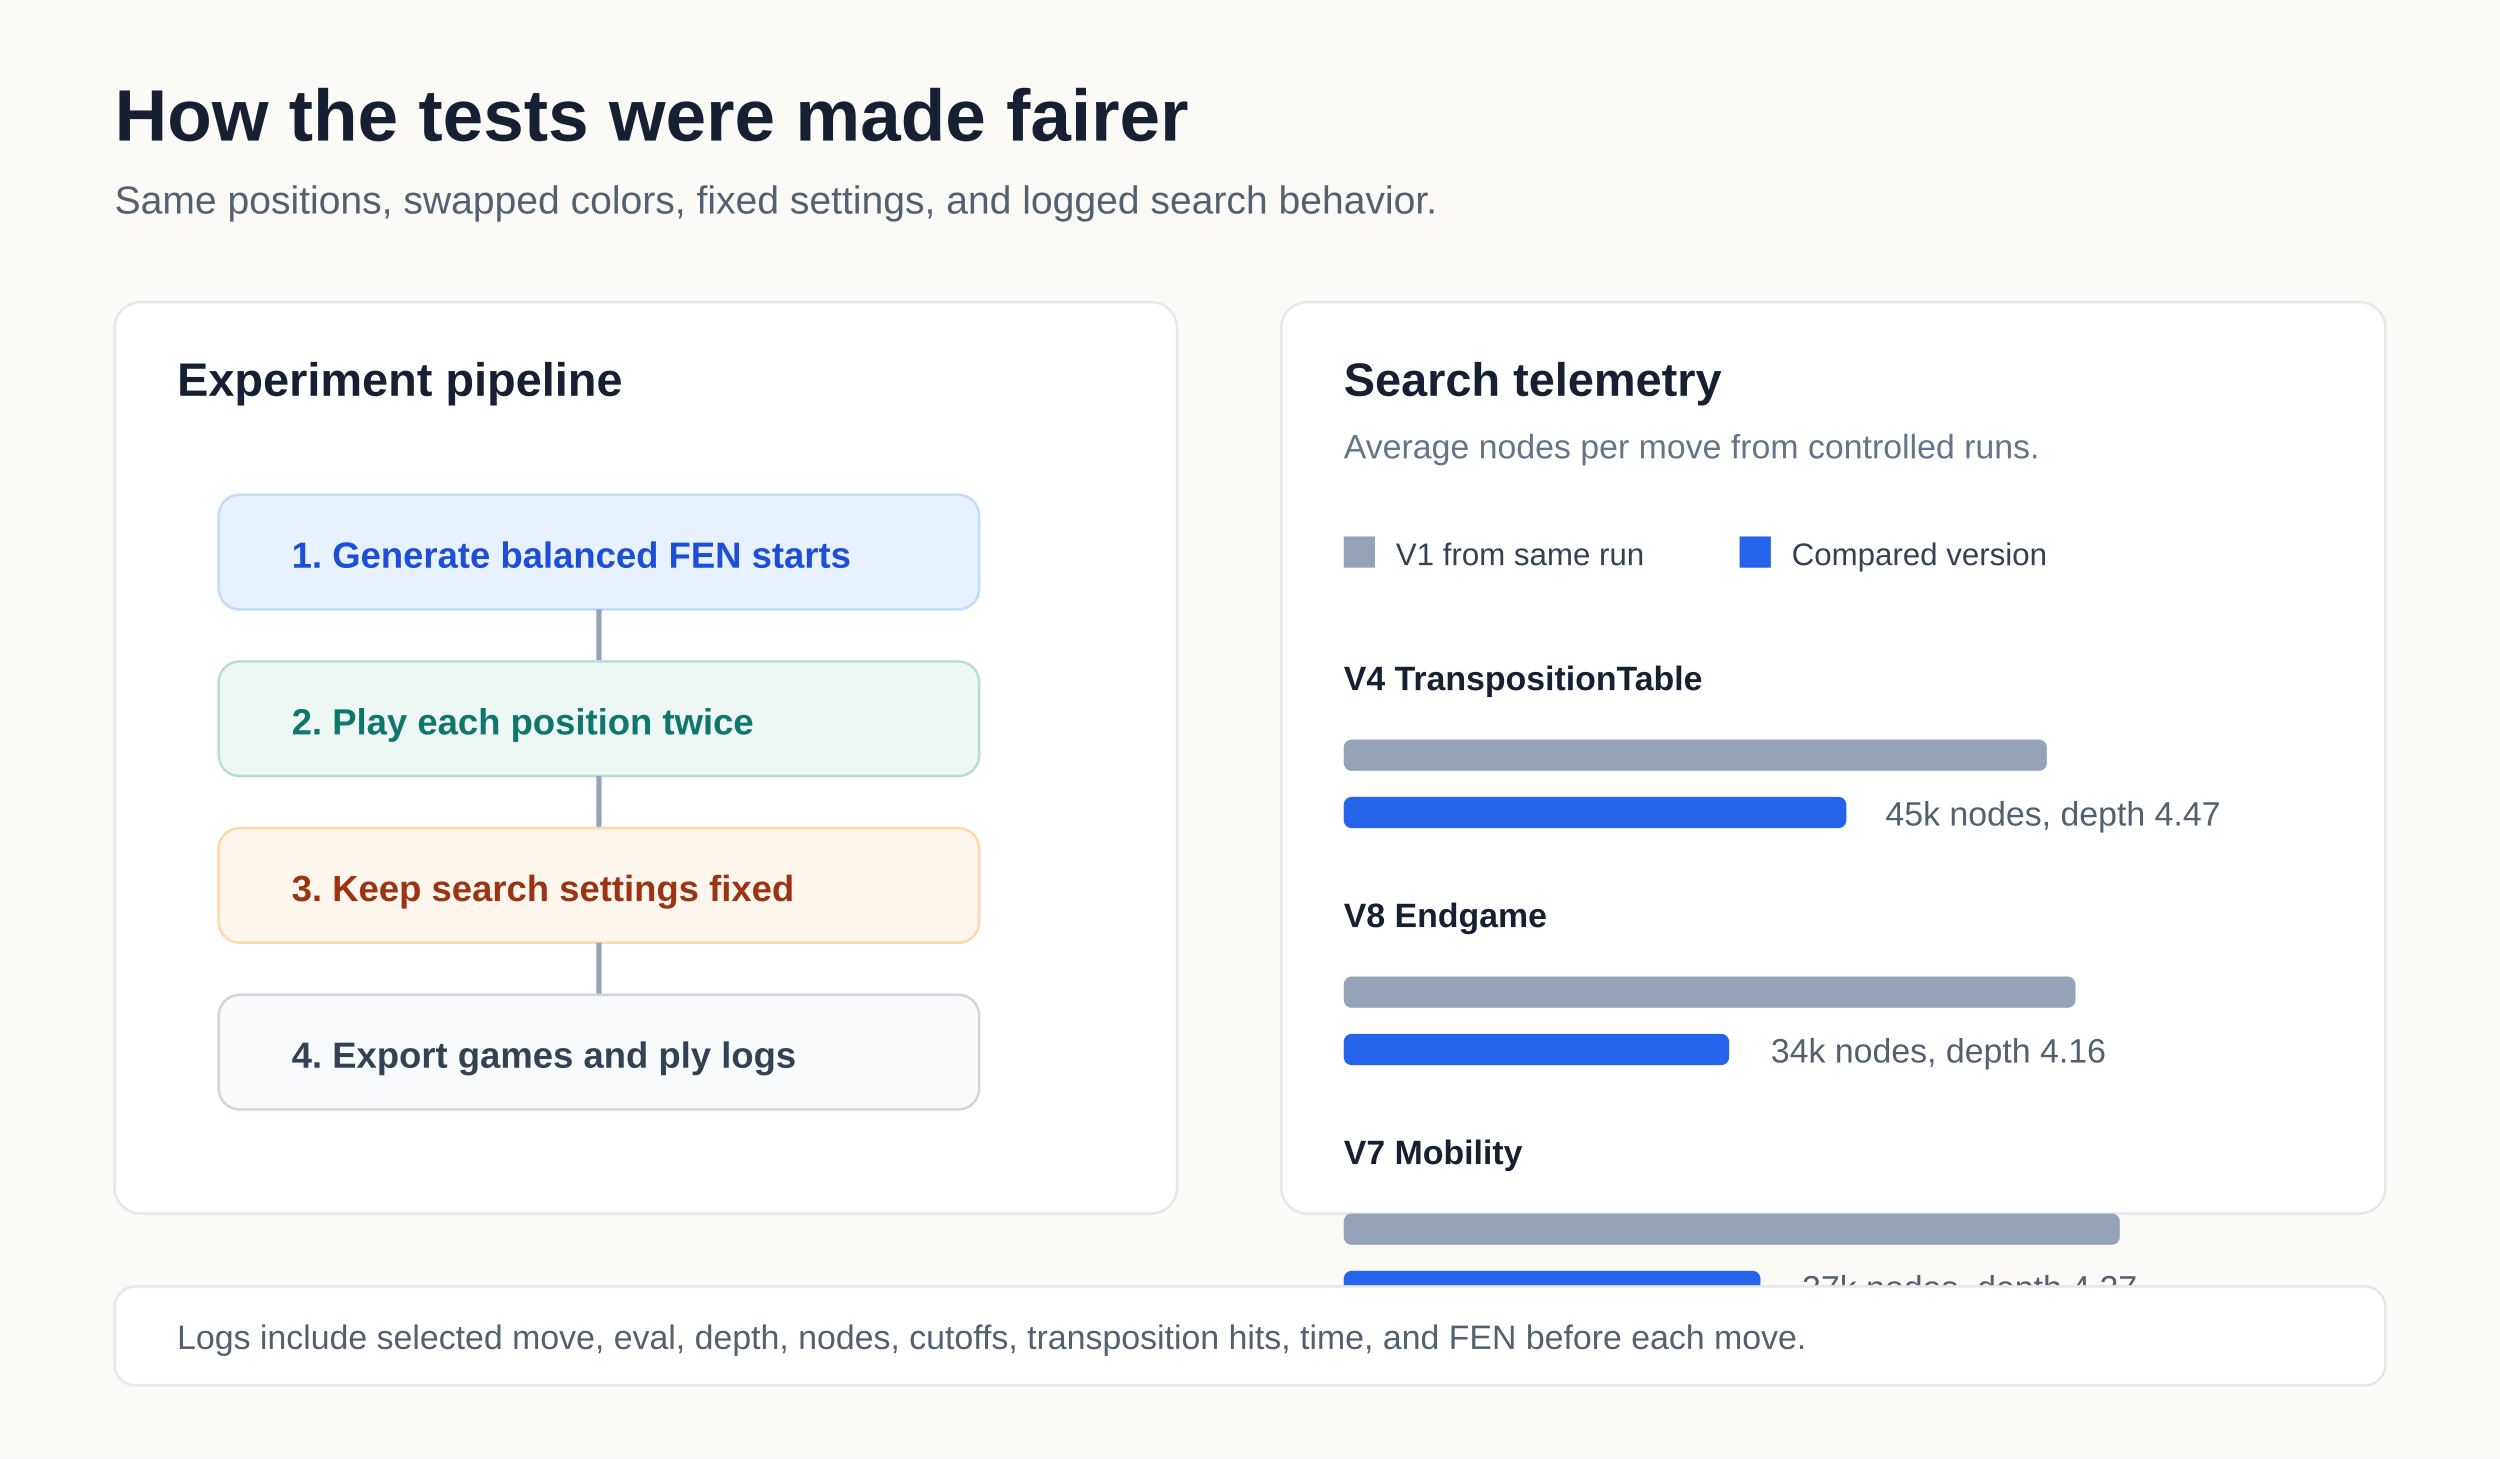
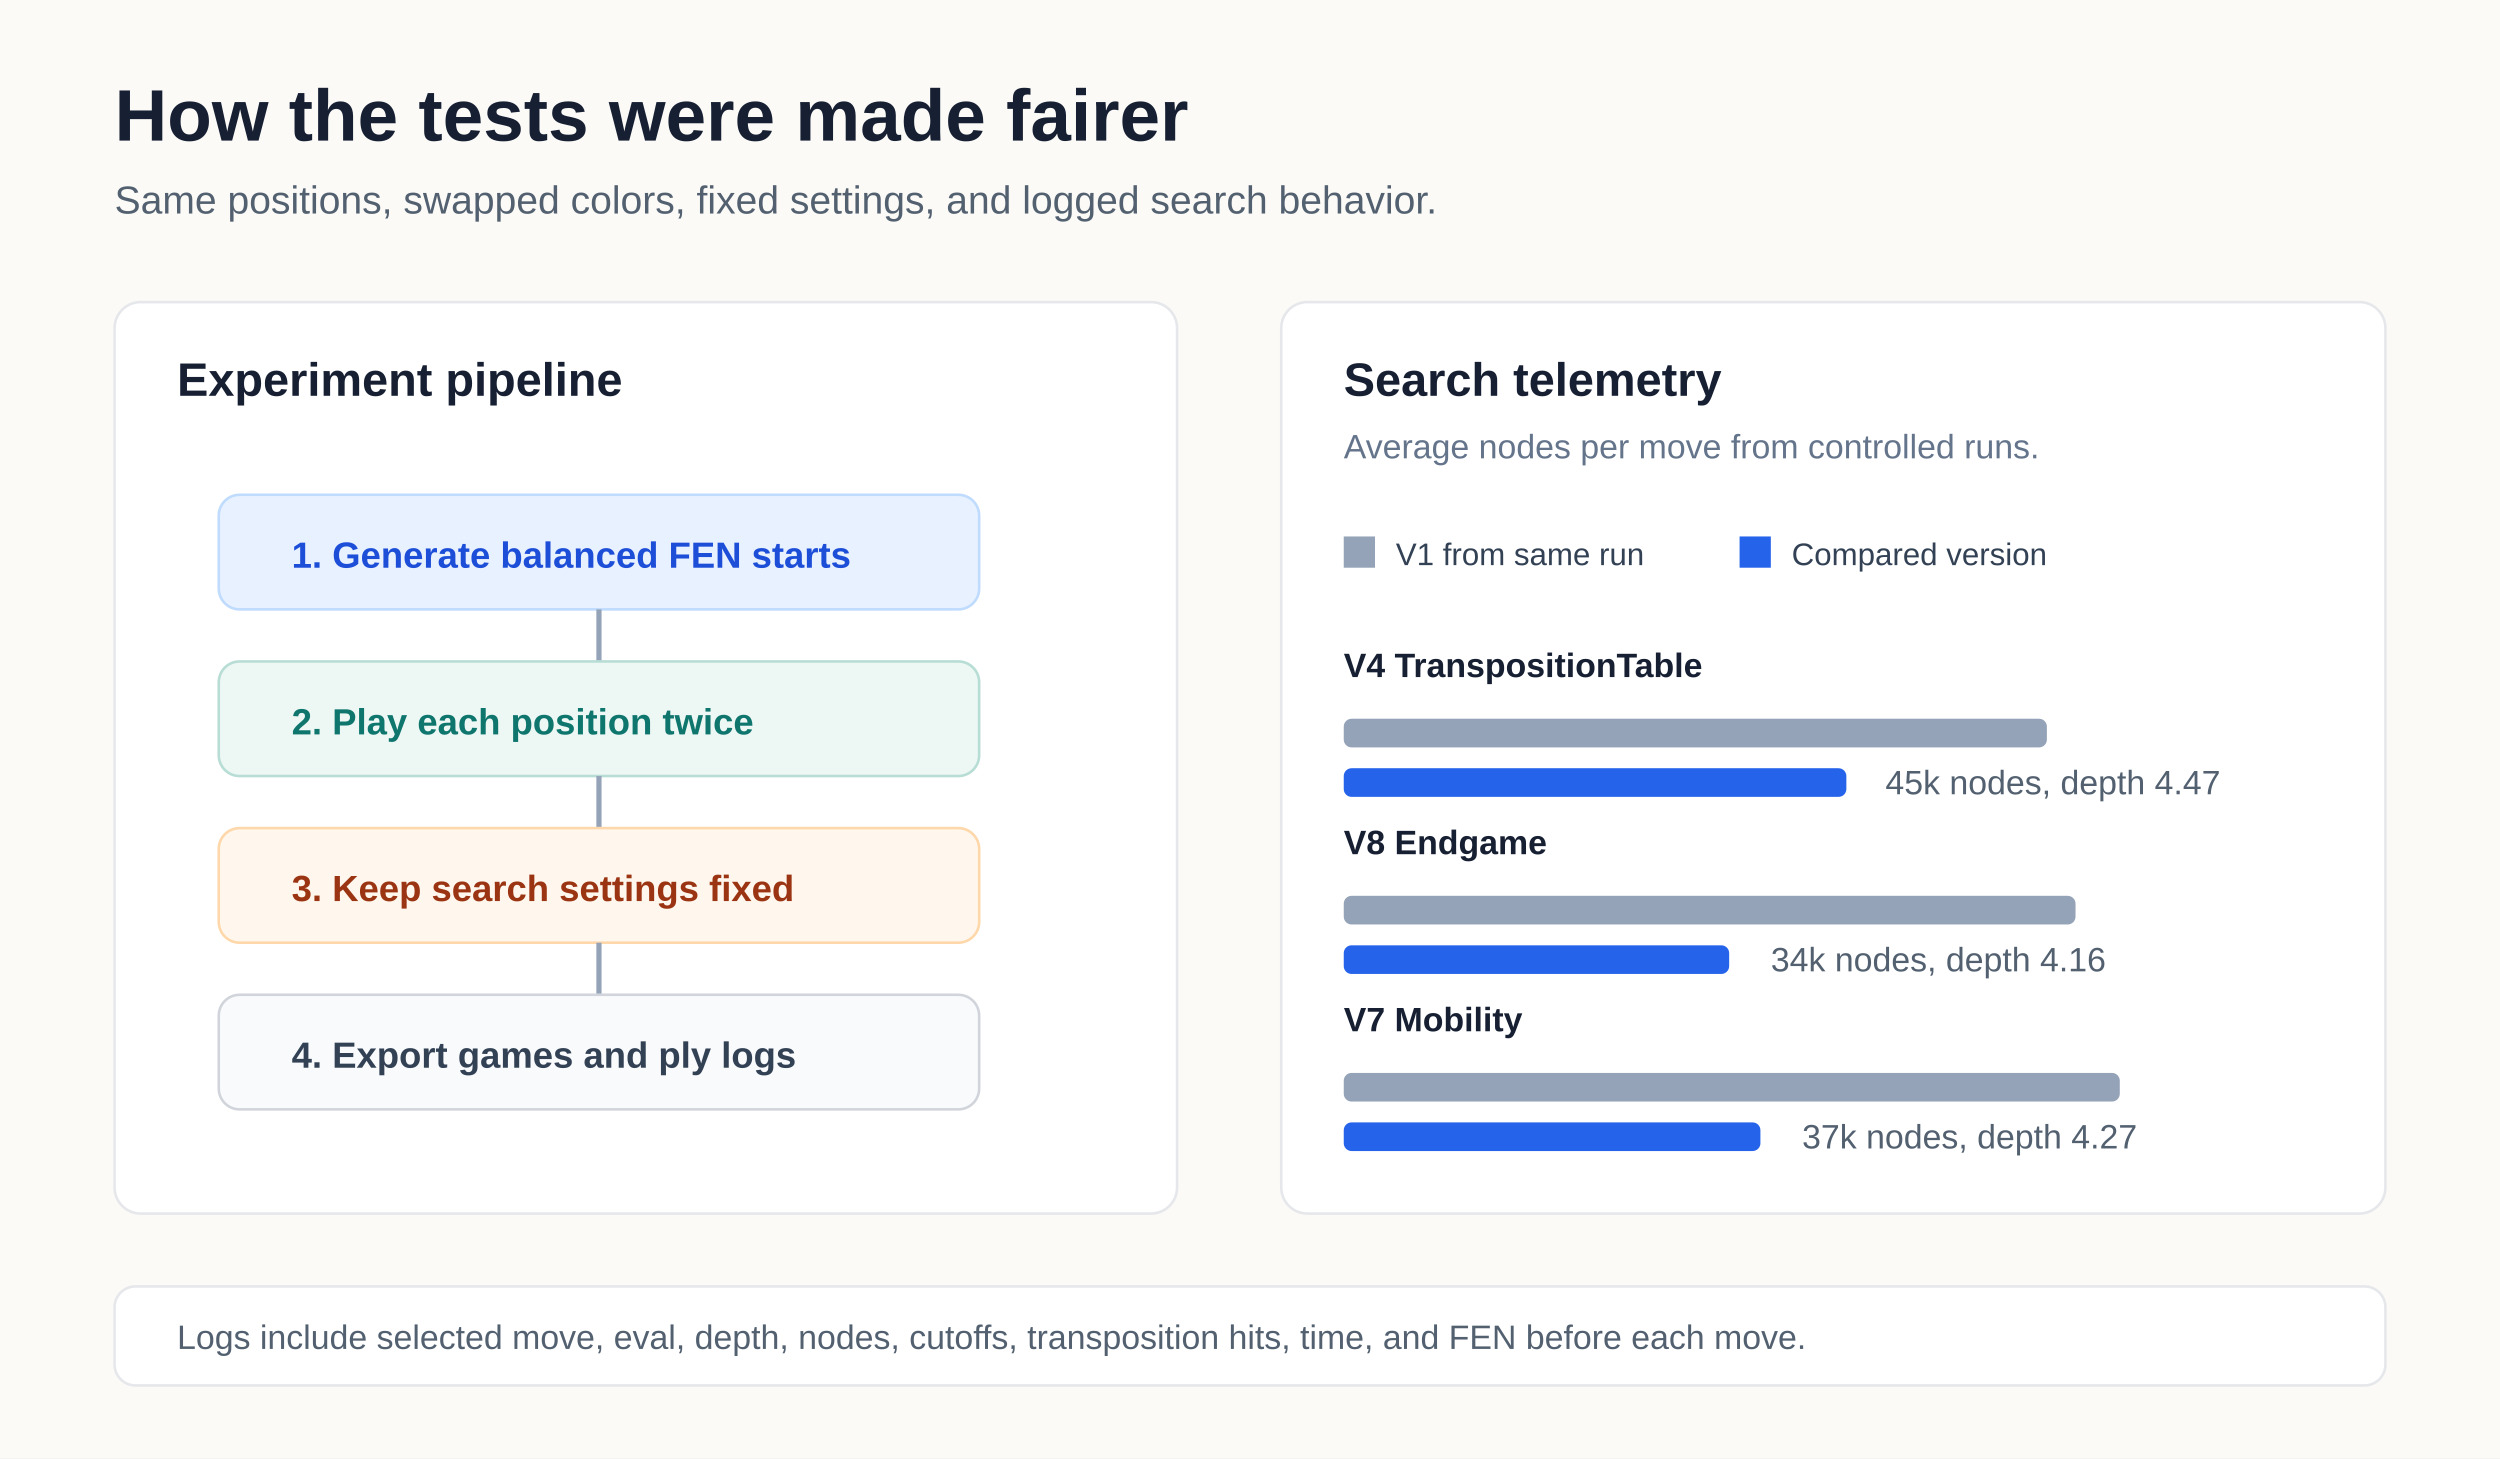
<svg xmlns="http://www.w3.org/2000/svg" width="960" height="560" viewBox="0 0 960 560" role="img" aria-labelledby="title desc">
  <rect width="960" height="560" fill="#fbfaf7" />
  <text x="44" y="54" font-family="Arial, sans-serif" font-size="28" font-weight="700" fill="#172033">How the tests were made fairer</text>
  <text x="44" y="82" font-family="Arial, sans-serif" font-size="15" fill="#526070">Same positions, swapped colors, fixed settings, and logged search behavior.</text>
  <rect x="44" y="116" width="408" height="350" rx="10" fill="#ffffff" stroke="#e5e7eb" />
  <text x="68" y="152" font-family="Arial, sans-serif" font-size="18" font-weight="700" fill="#172033">Experiment pipeline</text>
  <g font-family="Arial, sans-serif">
    <rect x="84" y="190" width="292" height="44" rx="8" fill="#e8f1ff" stroke="#bfdbfe" />
    <text x="112" y="218" font-size="14" font-weight="700" fill="#1d4ed8">1. Generate balanced FEN starts</text>
    <line x1="230" y1="234" x2="230" y2="254" stroke="#94a3b8" stroke-width="2" />
    <rect x="84" y="254" width="292" height="44" rx="8" fill="#edf7f4" stroke="#b7ddd4" />
    <text x="112" y="282" font-size="14" font-weight="700" fill="#0f766e">2. Play each position twice</text>
    <line x1="230" y1="298" x2="230" y2="318" stroke="#94a3b8" stroke-width="2" />
    <rect x="84" y="318" width="292" height="44" rx="8" fill="#fff7ed" stroke="#fed7aa" />
    <text x="112" y="346" font-size="14" font-weight="700" fill="#9a3412">3. Keep search settings fixed</text>
    <line x1="230" y1="362" x2="230" y2="382" stroke="#94a3b8" stroke-width="2" />
    <rect x="84" y="382" width="292" height="44" rx="8" fill="#f8fafc" stroke="#d1d5db" />
    <text x="112" y="410" font-size="14" font-weight="700" fill="#334155">4. Export games and ply logs</text>
  </g>
  <rect x="492" y="116" width="424" height="350" rx="10" fill="#ffffff" stroke="#e5e7eb" />
  <text x="516" y="152" font-family="Arial, sans-serif" font-size="18" font-weight="700" fill="#172033">Search telemetry</text>
  <text x="516" y="176" font-family="Arial, sans-serif" font-size="13" fill="#64748b">Average nodes per move from controlled runs.</text>
  <rect x="516" y="206" width="12" height="12" fill="#94a3b8" />
  <text x="536" y="217" font-family="Arial, sans-serif" font-size="12" fill="#334155">V1 from same run</text>
  <rect x="668" y="206" width="12" height="12" fill="#2563eb" />
  <text x="688" y="217" font-family="Arial, sans-serif" font-size="12" fill="#334155">Compared version</text>
  <g font-family="Arial, sans-serif" font-size="13" fill="#172033">
-     <text x="516" y="265" font-weight="700">V4 TranspositionTable</text>
-     <rect x="516" y="284" width="270" height="12" rx="3" fill="#94a3b8" />
-     <rect x="516" y="306" width="193" height="12" rx="3" fill="#2563eb" />
-     <text x="724" y="317" fill="#526070">45k nodes, depth 4.47</text>
-     <text x="516" y="356" font-weight="700">V8 Endgame</text>
-     <rect x="516" y="375" width="281" height="12" rx="3" fill="#94a3b8" />
-     <rect x="516" y="397" width="148" height="12" rx="3" fill="#2563eb" />
-     <text x="680" y="408" fill="#526070">34k nodes, depth 4.16</text>
-     <text x="516" y="447" font-weight="700">V7 Mobility</text>
-     <rect x="516" y="466" width="298" height="12" rx="3" fill="#94a3b8" />
-     <rect x="516" y="488" width="160" height="12" rx="3" fill="#2563eb" />
-     <text x="692" y="499" fill="#526070">37k nodes, depth 4.27</text>
+     <text x="516" y="260" font-weight="700">V4 TranspositionTable</text>
+     <rect x="516" y="276" width="270" height="11" rx="3" fill="#94a3b8" />
+     <rect x="516" y="295" width="193" height="11" rx="3" fill="#2563eb" />
+     <text x="724" y="305" fill="#526070">45k nodes, depth 4.47</text>
+     <text x="516" y="328" font-weight="700">V8 Endgame</text>
+     <rect x="516" y="344" width="281" height="11" rx="3" fill="#94a3b8" />
+     <rect x="516" y="363" width="148" height="11" rx="3" fill="#2563eb" />
+     <text x="680" y="373" fill="#526070">34k nodes, depth 4.16</text>
+     <text x="516" y="396" font-weight="700">V7 Mobility</text>
+     <rect x="516" y="412" width="298" height="11" rx="3" fill="#94a3b8" />
+     <rect x="516" y="431" width="160" height="11" rx="3" fill="#2563eb" />
+     <text x="692" y="441" fill="#526070">37k nodes, depth 4.27</text>
  </g>
  <rect x="44" y="494" width="872" height="38" rx="8" fill="#ffffff" stroke="#e5e7eb" />
  <text x="68" y="518" font-family="Arial, sans-serif" font-size="13" fill="#526070">Logs include selected move, eval, depth, nodes, cutoffs, transposition hits, time, and FEN before each move.</text>
</svg>
